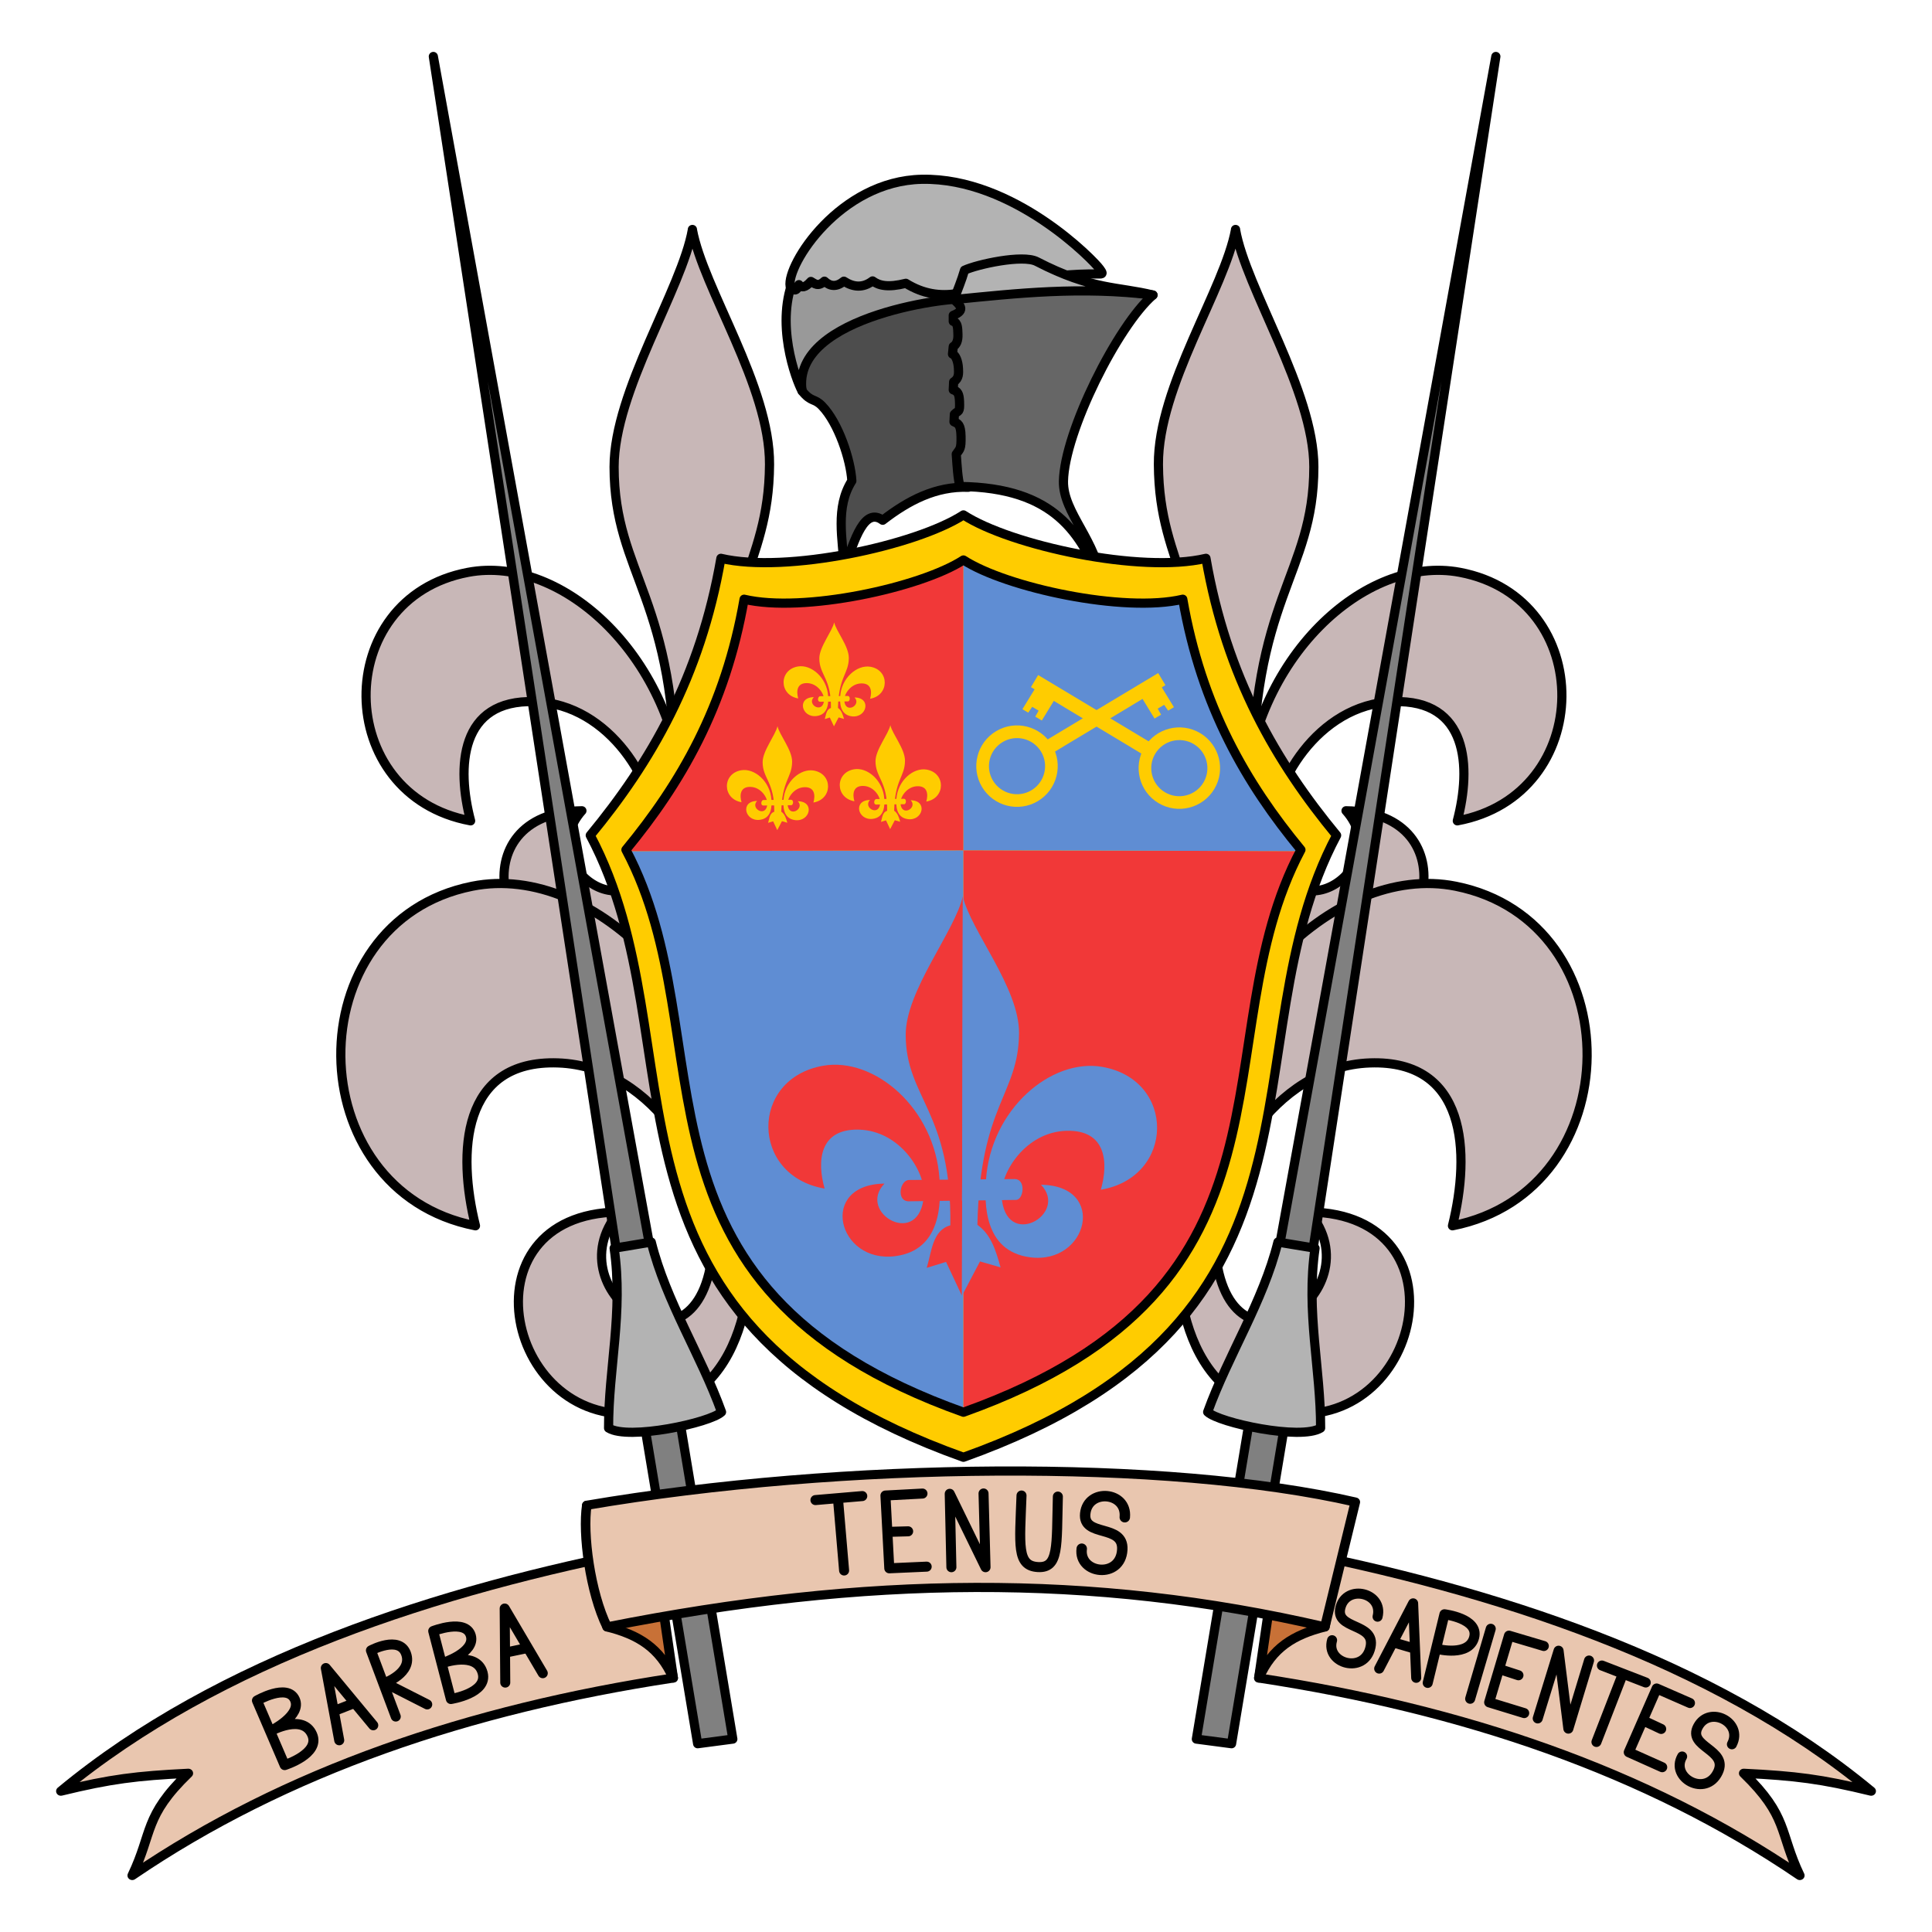
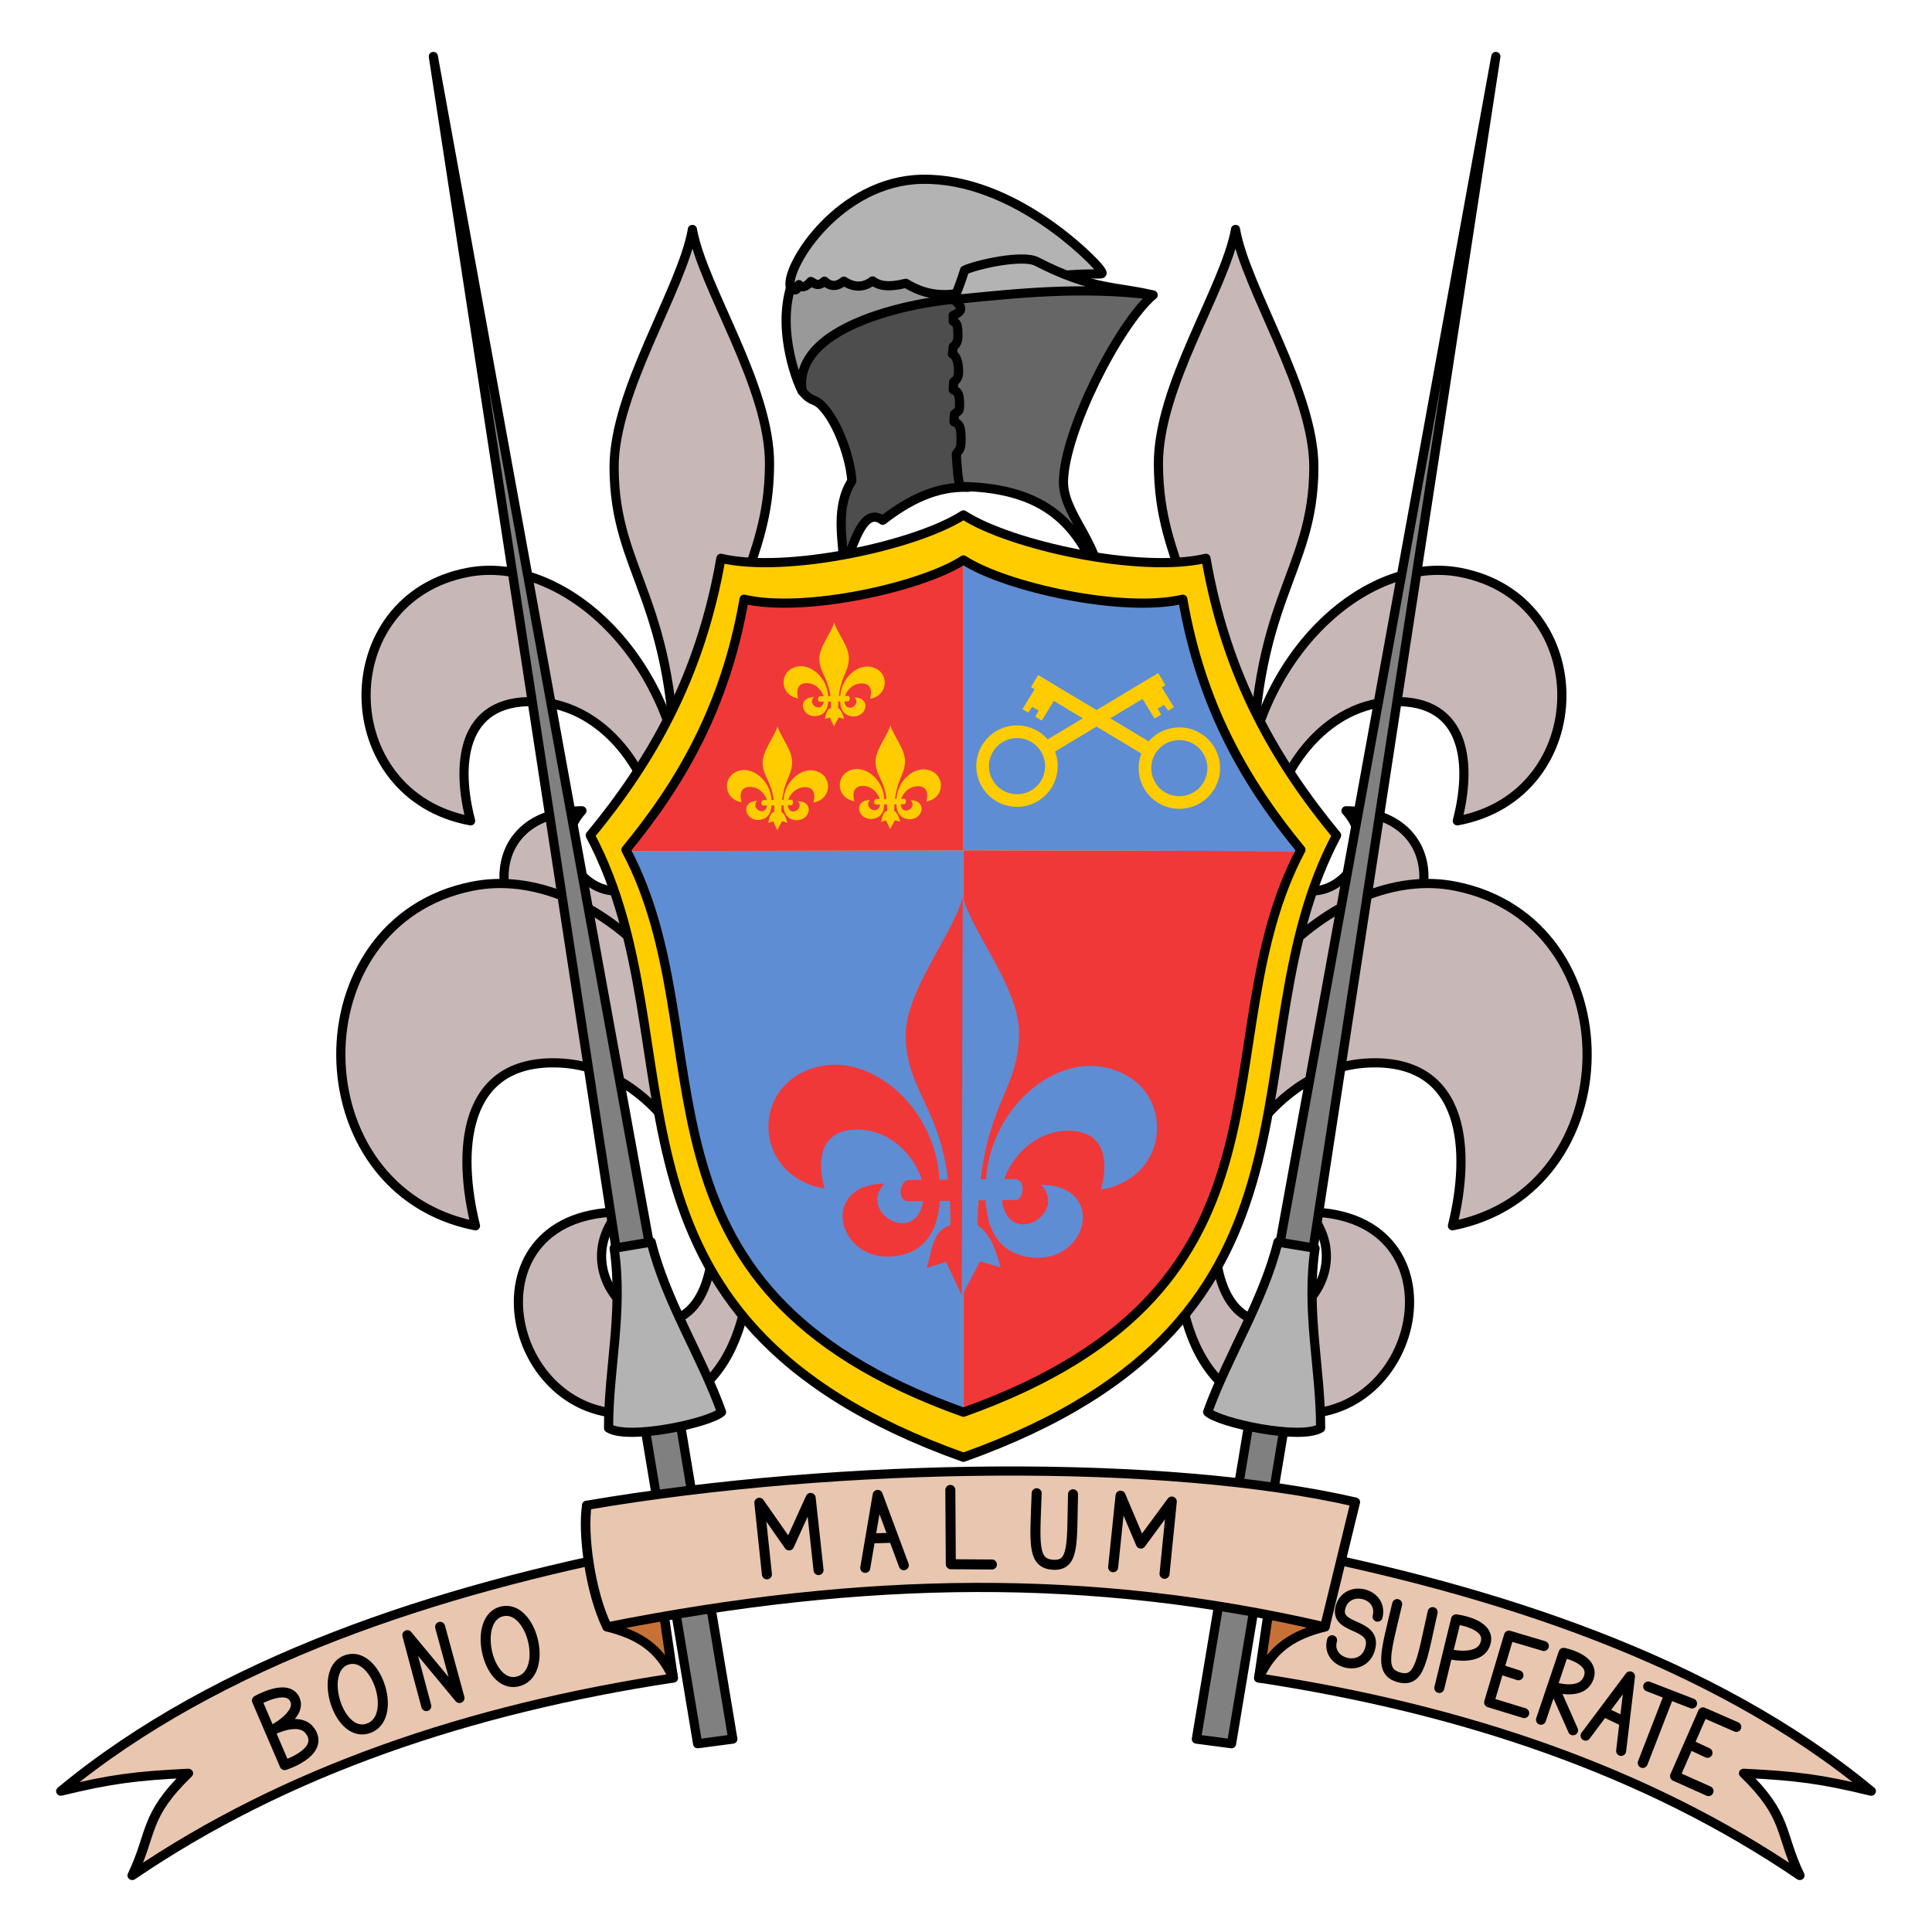
<svg xmlns="http://www.w3.org/2000/svg" version="1.1" viewBox="0 0 64 64">
-   <g transform="matrix(-1.2155 0 0 1.2155 69.549 -6.3257)" fill="#c8b7b7" stroke="#000" stroke-linecap="round" stroke-linejoin="round" stroke-width=".25">
-     <path d="m23.547 11.458c-0.283 1.619-2.135 4.398-2.135 6.471 3.82e-4 2.96 1.724 3.565 1.669 8.906-0.671 0.229-0.695 1.222-0.883 1.986l0.722-0.278 0.594 1.58 0.674-1.602 0.77 0.278c-0.175-0.775-0.357-1.545-0.867-1.986 0.1-5.646 1.537-6.066 1.557-8.948 0.015-2.137-1.81-4.796-2.103-6.407z" />
-     <path d="m20.535 27.3c-3.374 0.045-2.379 4.417 0.551 3.999 2.37-0.338 2.309-3.029 2.238-4.244-0.229-3.913-3.306-6.742-5.891-6.253-3.743 0.707-3.695 6.077 0.069 6.773-0.385-1.461-0.3-3.314 1.746-3.249 2.072 0.066 3.35 2.317 3.285 3.574-0.158 3.059-3.437 1.026-1.999-0.6z" />
-     <path d="m21.538 38.235c-4.345 0.061-3.063 6.035 0.71 5.464 3.052-0.462 2.974-4.139 2.882-5.798-0.295-5.347-4.257-9.211-7.585-8.544-4.82 0.966-4.758 8.304 0.089 9.254-0.496-1.996-0.386-4.528 2.248-4.439 2.668 0.09 4.314 3.166 4.23 4.883-0.203 4.18-4.425 1.402-2.573-0.82z" />
-   </g>
-   <g transform="matrix(1.2155 0 0 1.2155 -5.6836 -6.3257)" fill="#c8b7b7" stroke="#000" stroke-linecap="round" stroke-linejoin="round" stroke-width=".25">
-     <path d="m23.547 11.458c-0.283 1.619-2.135 4.398-2.135 6.471 3.82e-4 2.96 1.724 3.565 1.669 8.906-0.671 0.229-0.695 1.222-0.883 1.986l0.722-0.278 0.594 1.58 0.674-1.602 0.77 0.278c-0.175-0.775-0.357-1.545-0.867-1.986 0.1-5.646 1.537-6.066 1.557-8.948 0.015-2.137-1.81-4.796-2.103-6.407z" />
-     <path d="m20.535 27.3c-3.374 0.045-2.379 4.417 0.551 3.999 2.37-0.338 2.309-3.029 2.238-4.244-0.229-3.913-3.306-6.742-5.891-6.253-3.743 0.707-3.695 6.077 0.069 6.773-0.385-1.461-0.3-3.314 1.746-3.249 2.072 0.066 3.35 2.317 3.285 3.574-0.158 3.059-3.437 1.026-1.999-0.6z" />
-     <path d="m21.538 38.235c-4.345 0.061-3.063 6.035 0.71 5.464 3.052-0.462 2.974-4.139 2.882-5.798-0.295-5.347-4.257-9.211-7.585-8.544-4.82 0.966-4.758 8.304 0.089 9.254-0.496-1.996-0.386-4.528 2.248-4.439 2.668 0.09 4.314 3.166 4.23 4.883-0.203 4.18-4.425 1.402-2.573-0.82z" />
-   </g>
-   <g transform="matrix(.87419 -.14483 .14483 .87419 13.712 1.9951)" stroke="#000" stroke-linecap="square" stroke-linejoin="round" stroke-width=".343">
-     <path d="m0.177 63.823 1.326 0.044-0.013-16.244-0.751-47.643-0.576 47.643z" fill="#808080" />
-     <path d="m0.125 45.038h1.406c0.187 2.306 1.144 4.465 1.554 6.697-0.484 0.331-3.612 0.479-4.264-0.098 0.357-2.188 1.254-4.181 1.304-6.599z" fill="#b3b3b3" />
-   </g>
-   <g transform="matrix(.79749 0 0 .79749 22.967 3.1313)" stroke="#000" stroke-linecap="square" stroke-linejoin="round" stroke-width=".381">
-     <path d="m6.276 19.717c-0.075-1.25-0.385-2.571 0.309-3.668-0.051-0.881-0.554-2.406-1.241-3.116-0.323-0.334-0.44-0.136-0.825-0.616-0.899-4.238 4.001-4.089 6.733-4.27l0.173 8.267c-1.355-0.049-2.493 0.549-3.558 1.37-0.749-0.552-1.167 0.759-1.591 2.033z" fill="#4d4d4d" />
-     <path d="m4.519 12.317c-0.259-0.47-1.161-2.874-0.298-4.776 3.531-0.677 7.019-1.316 7.182 0.972-0.319-0.171-7.367 0.608-6.884 3.803z" fill="#999" />
-     <path d="m4.022 7.962c-0.153-0.891 2.064-4.373 5.469-4.441 3.818-0.077 7.154 3.384 7.391 3.723 0.107 0.152 0.152 0.214 0 0.21-2.421-0.038-3.974 0.537-5.944 0.818-0.678 0.102-1.374 0.025-2.11-0.431-0.753 0.19-1.126 0.091-1.381-0.099-0.398 0.301-0.795 0.269-1.193 0.011-0.3 0.247-0.566 0.225-0.807 0-0.27 0.252-0.405 0.097-0.563 0.011-0.249 0.277-0.395 0.267-0.497 0.133-0.09 0.288-0.215 0.279-0.365 0.066z" fill="#b3b3b3" />
-     <path d="m16.969 20.359c-0.85-2.092-1.929-4.033-5.891-4.078-0.092-0.328-0.121-0.846-0.156-1.344 0.148-0.219 0.21-0.19 0.198-0.744-0.01-0.488-0.126-0.525-0.292-0.6l0.016-0.312c0.175-0.18 0.232-0.043 0.214-0.525-0.013-0.336-0.08-0.426-0.261-0.49l0.016-0.328c0.227-0.145 0.21-0.362 0.2-0.561-0.014-0.291-0.115-0.555-0.247-0.595l0.031-0.312c0.124-0.078 0.206-0.23 0.195-0.509-0.01-0.254-0.004-0.483-0.195-0.538v-0.25c0.545-0.219 0.255-0.438 0.031-0.656 1.98-1.245 5.903-0.472 8.266-0.188-1.461 1.263-3.681 5.678-3.719 7.734-0.024 1.322 1.399 2.471 1.594 4.297z" fill="#666" />
-     <path d="m10.828 8.516c0.15-0.402 0.314-0.79 0.438-1.219 0.519-0.241 2.416-0.661 3-0.359 2.315 1.197 3.369 1.028 4.828 1.391-2.997-0.366-5.642-0.074-8.266 0.188z" fill="#b3b3b3" />
+   <g stroke="#000" stroke-linejoin="round">
+     <g transform="matrix(-1.2155 0 0 1.2155 69.549 -6.3257)" fill="#c8b7b7" stroke-linecap="round" stroke-width=".25">
+       <path d="m23.547 11.458c-0.283 1.619-2.135 4.398-2.135 6.471 3.82e-4 2.96 1.724 3.565 1.669 8.906-0.671 0.229-0.695 1.222-0.883 1.986l0.722-0.278 0.594 1.58 0.674-1.602 0.77 0.278c-0.175-0.775-0.357-1.545-0.867-1.986 0.1-5.646 1.537-6.066 1.557-8.948 0.015-2.137-1.81-4.796-2.103-6.407z" />
+       <path d="m20.535 27.3c-3.374 0.045-2.379 4.417 0.551 3.999 2.37-0.338 2.309-3.029 2.238-4.244-0.229-3.913-3.306-6.742-5.891-6.253-3.743 0.707-3.695 6.077 0.069 6.773-0.385-1.461-0.3-3.314 1.746-3.249 2.072 0.066 3.35 2.317 3.285 3.574-0.158 3.059-3.437 1.026-1.999-0.6z" />
+       <path d="m21.538 38.235c-4.345 0.061-3.063 6.035 0.71 5.464 3.052-0.462 2.974-4.139 2.882-5.798-0.295-5.347-4.257-9.211-7.585-8.544-4.82 0.966-4.758 8.304 0.089 9.254-0.496-1.996-0.386-4.528 2.248-4.439 2.668 0.09 4.314 3.166 4.23 4.883-0.203 4.18-4.425 1.402-2.573-0.82z" />
+     </g>
+     <g transform="matrix(1.2155 0 0 1.2155 -5.6836 -6.3257)" fill="#c8b7b7" stroke-linecap="round" stroke-width=".25">
+       <path d="m23.547 11.458c-0.283 1.619-2.135 4.398-2.135 6.471 3.82e-4 2.96 1.724 3.565 1.669 8.906-0.671 0.229-0.695 1.222-0.883 1.986l0.722-0.278 0.594 1.58 0.674-1.602 0.77 0.278c-0.175-0.775-0.357-1.545-0.867-1.986 0.1-5.646 1.537-6.066 1.557-8.948 0.015-2.137-1.81-4.796-2.103-6.407z" />
+       <path d="m20.535 27.3c-3.374 0.045-2.379 4.417 0.551 3.999 2.37-0.338 2.309-3.029 2.238-4.244-0.229-3.913-3.306-6.742-5.891-6.253-3.743 0.707-3.695 6.077 0.069 6.773-0.385-1.461-0.3-3.314 1.746-3.249 2.072 0.066 3.35 2.317 3.285 3.574-0.158 3.059-3.437 1.026-1.999-0.6z" />
+       <path d="m21.538 38.235c-4.345 0.061-3.063 6.035 0.71 5.464 3.052-0.462 2.974-4.139 2.882-5.798-0.295-5.347-4.257-9.211-7.585-8.544-4.82 0.966-4.758 8.304 0.089 9.254-0.496-1.996-0.386-4.528 2.248-4.439 2.668 0.09 4.314 3.166 4.23 4.883-0.203 4.18-4.425 1.402-2.573-0.82z" />
+     </g>
+     <g transform="matrix(.87419 -.14483 .14483 .87419 13.712 1.9951)" stroke-linecap="square" stroke-width=".343">
+       <path d="m0.177 63.823 1.326 0.044-0.013-16.244-0.751-47.643-0.576 47.643z" fill="#808080" />
+       <path d="m0.125 45.038h1.406c0.187 2.306 1.144 4.465 1.554 6.697-0.484 0.331-3.612 0.479-4.264-0.098 0.357-2.188 1.254-4.181 1.304-6.599z" fill="#b3b3b3" />
+     </g>
+     <g transform="matrix(.79749 0 0 .79749 22.967 3.1313)" stroke-linecap="square" stroke-width=".381">
+       <path d="m6.276 19.717c-0.075-1.25-0.385-2.571 0.309-3.668-0.051-0.881-0.554-2.406-1.241-3.116-0.323-0.334-0.44-0.136-0.825-0.616-0.899-4.238 4.001-4.089 6.733-4.27l0.173 8.267c-1.355-0.049-2.493 0.549-3.558 1.37-0.749-0.552-1.167 0.759-1.591 2.033z" fill="#4d4d4d" />
+       <path d="m4.519 12.317c-0.259-0.47-1.161-2.874-0.298-4.776 3.531-0.677 7.019-1.316 7.182 0.972-0.319-0.171-7.367 0.608-6.884 3.803z" fill="#999" />
+       <path d="m4.022 7.962c-0.153-0.891 2.064-4.373 5.469-4.441 3.818-0.077 7.154 3.384 7.391 3.723 0.107 0.152 0.152 0.214 0 0.21-2.421-0.038-3.974 0.537-5.944 0.818-0.678 0.102-1.374 0.025-2.11-0.431-0.753 0.19-1.126 0.091-1.381-0.099-0.398 0.301-0.795 0.269-1.193 0.011-0.3 0.247-0.566 0.225-0.807 0-0.27 0.252-0.405 0.097-0.563 0.011-0.249 0.277-0.395 0.267-0.497 0.133-0.09 0.288-0.215 0.279-0.365 0.066z" fill="#b3b3b3" />
+       <path d="m16.969 20.359c-0.85-2.092-1.929-4.033-5.891-4.078-0.092-0.328-0.121-0.846-0.156-1.344 0.148-0.219 0.21-0.19 0.198-0.744-0.01-0.488-0.126-0.525-0.292-0.6l0.016-0.312c0.175-0.18 0.232-0.043 0.214-0.525-0.013-0.336-0.08-0.426-0.261-0.49l0.016-0.328c0.227-0.145 0.21-0.362 0.2-0.561-0.014-0.291-0.115-0.555-0.247-0.595l0.031-0.312c0.124-0.078 0.206-0.23 0.195-0.509-0.01-0.254-0.004-0.483-0.195-0.538v-0.25c0.545-0.219 0.255-0.438 0.031-0.656 1.98-1.245 5.903-0.472 8.266-0.188-1.461 1.263-3.681 5.678-3.719 7.734-0.024 1.322 1.399 2.471 1.594 4.297z" fill="#666" />
+       <path d="m10.828 8.516c0.15-0.402 0.314-0.79 0.438-1.219 0.519-0.241 2.416-0.661 3-0.359 2.315 1.197 3.369 1.028 4.828 1.391-2.997-0.366-5.642-0.074-8.266 0.188z" fill="#b3b3b3" />
+     </g>
  </g>
  <g>
    <path d="m23.881 18.495c-0.683 3.946-2.334 6.761-4.328 9.177 3.709 6.979-0.608 15.977 12.362 20.602 12.97-4.625 8.653-13.623 12.362-20.602-1.994-2.416-3.645-5.231-4.328-9.177-2.159 0.511-6.47-0.423-8.034-1.438-1.565 1.014-5.876 1.948-8.034 1.438z" fill="#fc0" stroke="#000" stroke-linecap="round" stroke-linejoin="round" stroke-width=".304" />
    <path d="m20.847 28.195c3.321 6.248-0.544 14.305 11.068 18.446v-18.474z" fill="#5f8dd3" />
    <path d="m31.916 46.64c11.612-4.141 7.747-12.197 11.068-18.446l-11.068-0.028z" fill="#f13838" />
    <path d="m24.722 19.978c-0.611 3.533-2.089 6.054-3.875 8.217l11.068-0.028v-9.475c-1.401 0.908-5.261 1.744-7.194 1.287z" fill="#f13838" />
    <path d="m42.984 28.195c-1.785-2.163-3.264-4.684-3.875-8.217-1.933 0.457-5.793-0.379-7.194-1.287v9.475z" fill="#5f8dd3" />
  </g>
  <g fill="#fc0">
    <g transform="matrix(.23061 0 0 .23061 25.383 16.547)">
      <path d="m9.759 17.646c-0.283 1.295-2.135 3.519-2.135 5.178 3.82e-4 2.369 1.724 2.853 1.669 7.126-0.671 0.183-0.695 0.978-0.883 1.589l0.722-0.222 0.594 1.265 0.674-1.282 0.77 0.222c-0.175-0.62-0.357-1.236-0.867-1.589 0.1-4.518 1.537-4.854 1.557-7.16 0.015-1.71-1.81-3.838-2.103-5.127z" />
      <path d="m6.83 28.39c-2.49 0.03-1.755 2.995 0.407 2.712 1.749-0.229 1.704-2.054 1.651-2.878-0.169-2.654-2.439-4.572-4.346-4.241-2.762 0.48-2.727 4.122 0.051 4.593-0.284-0.991-0.221-2.247 1.288-2.203 1.529 0.044 2.472 1.571 2.424 2.424-0.117 2.075-2.536 0.696-1.475-0.407z" />
      <path d="m12.682 28.433c2.49 0.03 1.755 2.995-0.407 2.712-1.749-0.229-1.704-2.054-1.651-2.878 0.169-2.654 2.439-4.572 4.346-4.241 2.762 0.48 2.727 4.122-0.051 4.593 0.284-0.991 0.221-2.247-1.288-2.203-1.529 0.044-2.472 1.571-2.424 2.424 0.117 2.075 2.536 0.696 1.475-0.407z" />
      <path d="m7.746 29.051 4-0.051c0.293-0.004 0.383-0.783-0.051-0.78l-3.949 0.034c-0.34 0.003-0.486 0.803 2e-6 0.797z" />
    </g>
    <g transform="matrix(.23061 0 0 .23061 23.505 19.985)">
      <path d="m9.759 17.646c-0.283 1.295-2.135 3.519-2.135 5.178 3.82e-4 2.369 1.724 2.853 1.669 7.126-0.671 0.183-0.695 0.978-0.883 1.589l0.722-0.222 0.594 1.265 0.674-1.282 0.77 0.222c-0.175-0.62-0.357-1.236-0.867-1.589 0.1-4.518 1.537-4.854 1.557-7.16 0.015-1.71-1.81-3.838-2.103-5.127z" />
      <path d="m6.83 28.39c-2.49 0.03-1.755 2.995 0.407 2.712 1.749-0.229 1.704-2.054 1.651-2.878-0.169-2.654-2.439-4.572-4.346-4.241-2.762 0.48-2.727 4.122 0.051 4.593-0.284-0.991-0.221-2.247 1.288-2.203 1.529 0.044 2.472 1.571 2.424 2.424-0.117 2.075-2.536 0.696-1.475-0.407z" />
      <path d="m12.682 28.433c2.49 0.03 1.755 2.995-0.407 2.712-1.749-0.229-1.704-2.054-1.651-2.878 0.169-2.654 2.439-4.572 4.346-4.241 2.762 0.48 2.727 4.122-0.051 4.593 0.284-0.991 0.221-2.247-1.288-2.203-1.529 0.044-2.472 1.571-2.424 2.424 0.117 2.075 2.536 0.696 1.475-0.407z" />
      <path d="m7.746 29.051 4-0.051c0.293-0.004 0.383-0.783-0.051-0.78l-3.949 0.034c-0.34 0.003-0.486 0.803 2e-6 0.797z" />
    </g>
    <g transform="matrix(.23061 0 0 .23061 27.244 19.953)">
      <path d="m9.759 17.646c-0.283 1.295-2.135 3.519-2.135 5.178 3.82e-4 2.369 1.724 2.853 1.669 7.126-0.671 0.183-0.695 0.978-0.883 1.589l0.722-0.222 0.594 1.265 0.674-1.282 0.77 0.222c-0.175-0.62-0.357-1.236-0.867-1.589 0.1-4.518 1.537-4.854 1.557-7.16 0.015-1.71-1.81-3.838-2.103-5.127z" />
      <path d="m6.83 28.39c-2.49 0.03-1.755 2.995 0.407 2.712 1.749-0.229 1.704-2.054 1.651-2.878-0.169-2.654-2.439-4.572-4.346-4.241-2.762 0.48-2.727 4.122 0.051 4.593-0.284-0.991-0.221-2.247 1.288-2.203 1.529 0.044 2.472 1.571 2.424 2.424-0.117 2.075-2.536 0.696-1.475-0.407z" />
      <path d="m12.682 28.433c2.49 0.03 1.755 2.995-0.407 2.712-1.749-0.229-1.704-2.054-1.651-2.878 0.169-2.654 2.439-4.572 4.346-4.241 2.762 0.48 2.727 4.122-0.051 4.593 0.284-0.991 0.221-2.247-1.288-2.203-1.529 0.044-2.472 1.571-2.424 2.424 0.117 2.075 2.536 0.696 1.475-0.407z" />
      <path d="m7.746 29.051 4-0.051c0.293-0.004 0.383-0.783-0.051-0.78l-3.949 0.034c-0.34 0.003-0.486 0.803 2e-6 0.797z" />
    </g>
  </g>
  <g transform="matrix(.8861 0 0 .8861 23.247 14.052)" fill="#f13838">
    <path d="m9.759 17.646c-0.283 1.295-2.135 3.519-2.135 5.178 3.82e-4 2.369 1.724 2.853 1.669 7.126-0.671 0.183-0.695 0.978-0.883 1.589l0.722-0.222 0.594 1.265z" />
    <path d="m6.83 28.39c-2.49 0.03-1.755 2.995 0.407 2.712 1.749-0.229 1.704-2.054 1.651-2.878-0.169-2.654-2.439-4.572-4.346-4.241-2.762 0.48-2.727 4.122 0.051 4.593-0.284-0.991-0.221-2.247 1.288-2.203 1.529 0.044 2.472 1.571 2.424 2.424-0.117 2.075-2.536 0.696-1.475-0.407z" />
    <path d="m7.746 29.051 1.999-0.025-2.386e-4 -0.788-1.999 0.017c-0.34 0.003-0.486 0.803 2e-6 0.797z" />
  </g>
  <g transform="matrix(.8861 0 0 .8861 23.247 14.052)" fill="#5f8dd3">
    <path d="m9.759 17.646-0.032 14.936 0.674-1.282 0.77 0.222c-0.175-0.62-0.357-1.236-0.867-1.589 0.1-4.518 1.537-4.854 1.557-7.16 0.015-1.71-1.81-3.838-2.103-5.127z" />
    <path d="m12.682 28.433c2.49 0.03 1.755 2.995-0.407 2.712-1.749-0.229-1.704-2.054-1.651-2.878 0.169-2.654 2.439-4.572 4.346-4.241 2.762 0.48 2.727 4.122-0.051 4.593 0.284-0.991 0.221-2.247-1.288-2.203-1.529 0.044-2.472 1.571-2.424 2.424 0.117 2.075 2.536 0.696 1.475-0.407z" />
    <path d="m9.726 29.026 2.019-0.026c0.293-0.004 0.383-0.783-0.051-0.78l-1.96 0.017z" />
  </g>
  <path d="m24.649 19.85c-0.617 3.568-2.111 6.115-3.914 8.3 3.354 6.311-0.549 14.449 11.18 18.632 11.73-4.183 7.826-12.32 11.18-18.632-1.803-2.185-3.296-4.731-3.914-8.3-1.952 0.462-5.851-0.383-7.266-1.3-1.415 0.917-5.314 1.762-7.266 1.3z" fill="none" stroke="#000" stroke-linecap="round" stroke-linejoin="round" stroke-width=".304" />
  <g transform="matrix(1.0437 -.62306 .62306 1.0437 -20.718 16.287)" fill="#fc0">
    <path d="m39.086 29.448 0.008 0.731-0.184-2.71e-4 -0.012-0.192-0.204 2.71e-4 -0.004 0.187-0.208-2.61e-4 -0.008-0.755z" />
    <path d="m35.647 29.169 3.556-0.009v0.384l-3.559 0.012z" />
    <path d="m34.598 28.256c-0.612 2.75e-4 -1.109 0.497-1.109 1.109-6.09e-4 0.613 0.497 1.111 1.109 1.111 0.613 6.1e-4 1.112-0.498 1.111-1.111-2.75e-4 -0.613-0.499-1.11-1.111-1.109zm0 0.346c0.422-4.15e-4 0.765 0.341 0.766 0.764 4.16e-4 0.423-0.343 0.766-0.766 0.766-0.422-1.89e-4 -0.764-0.343-0.764-0.766 1.89e-4 -0.422 0.342-0.763 0.764-0.764z" />
  </g>
  <g transform="matrix(-1.0437 -.62306 -.62306 1.0437 93.475 16.353)" fill="#fc0">
    <path d="m39.086 29.448 0.008 0.731-0.184-2.71e-4 -0.012-0.192-0.204 2.71e-4 -0.004 0.187-0.208-2.61e-4 -0.008-0.755z" />
    <path d="m35.647 29.169 3.556-0.009v0.384l-3.559 0.012z" />
    <path d="m34.598 28.256c-0.612 2.75e-4 -1.109 0.497-1.109 1.109-6.09e-4 0.613 0.497 1.111 1.109 1.111 0.613 6.1e-4 1.112-0.498 1.111-1.111-2.75e-4 -0.613-0.499-1.11-1.111-1.109zm0 0.346c0.422-4.15e-4 0.765 0.341 0.766 0.764 4.16e-4 0.423-0.343 0.766-0.766 0.766-0.422-1.89e-4 -0.764-0.343-0.764-0.766 1.89e-4 -0.422 0.342-0.763 0.764-0.764z" />
  </g>
  <g transform="matrix(-.87419 -.14483 -.14483 .87419 50.195 1.9951)" stroke="#000" stroke-linecap="square" stroke-linejoin="round" stroke-width=".343">
    <path d="m0.177 63.823 1.326 0.044-0.013-16.244-0.751-47.643-0.576 47.643z" fill="#808080" />
    <path d="m0.125 45.038h1.406c0.187 2.306 1.144 4.465 1.554 6.697-0.484 0.331-3.612 0.479-4.264-0.098 0.357-2.188 1.254-4.181 1.304-6.599z" fill="#b3b3b3" />
  </g>
  <g transform="matrix(1.2688 0 0 1.2155 -7.3632 -6.2249)" stroke="#000" stroke-linecap="round" stroke-linejoin="round" stroke-width=".25">
    <path d="m38.67 50.852c5.325 0.846 10.111 2.531 14.123 5.382-0.54-1.179-0.298-1.607-1.464-2.785 1.359 0.07 2.02 0.155 3.327 0.487-4.136-3.578-9.869-5.492-15.323-6.596z" fill="#e9c6af" />
    <path d="m40.924 46.146-1.702 0.751-0.552 3.955c0.349-0.818 0.902-1.178 1.724-1.392z" fill="#c87137" />
    <path d="m23.379 50.852c-5.325 0.846-10.111 2.531-14.123 5.382 0.54-1.179 0.298-1.607 1.464-2.785-1.359 0.07-2.02 0.155-3.327 0.487 4.136-3.578 9.869-5.492 15.323-6.596z" fill="#e9c6af" />
    <path d="m21.125 46.146 1.702 0.751 0.552 3.955c-0.349-0.818-0.902-1.178-1.724-1.392z" fill="#c87137" />
    <path d="m21.655 49.46c6.74-1.396 12.66-1.473 18.738 0l0.795-3.403c-4.903-1.177-13.361-1.105-20.064 0.088-0.114 0.775 0.086 2.37 0.53 3.315z" fill="#e9c6af" />
  </g>
-   <path d="m9.43 58.471-0.918-2.138s1.005-0.581 1.255-0.037c0.242 0.528-0.783 1.036-0.783 1.036s1.051-0.574 1.357 0.128c0.277 0.637-0.911 1.011-0.911 1.011z" fill="none" stroke="#000" stroke-linecap="round" stroke-linejoin="round" stroke-width=".332" />
-   <g transform="matrix(1.2141 -.059097 .059097 1.2141 -9.2797 -5.4311)" fill="none" stroke="#000" stroke-linecap="round" stroke-linejoin="round" stroke-width=".273">
-     <path d="m14.336 52.654-0.269-1.984 1.215 1.621" />
-     <path d="m14.265 51.84 0.525-0.177" />
+   <g fill="none" stroke="#000" stroke-linecap="round" stroke-linejoin="round">
+     <path d="m9.43 58.471-0.918-2.138s1.005-0.581 1.255-0.037c0.242 0.528-0.783 1.036-0.783 1.036s1.051-0.574 1.357 0.128c0.277 0.637-0.911 1.011-0.911 1.011z" stroke-width=".332" />
+     <path d="m45.634 53.555c0.199-0.791-1.023-1.088-1.229-0.307-0.197 0.745 1.164 0.502 0.996 1.309-0.192 0.92-1.501 0.556-1.274-0.223" stroke-width=".332" />
+     <path d="m47.679 55.916 0.554-2.273s1.145 0.136 0.984 0.767c-0.166 0.647-1.203 0.385-1.203 0.385" stroke-width=".332" />
+     <g transform="matrix(1.2152 -.028758 .028758 1.2152 -7.0335 -5.3265)" stroke-width=".273">
+       <path d="m46.681 50.358-0.943-0.305-0.583 1.805 0.948 0.315" />
+       <path d="m45.487 50.969 0.484 0.17" />
+     </g>
+     <g transform="matrix(1.2141 .059444 -.059444 1.2141 -.95834 -8.6828)" stroke-width=".273">
+       <path d="m48.201 52.893 0.624-1.877" />
+       <path d="m48.248 50.805 1.216 0.404" />
+     </g>
+     <g transform="matrix(1.2094 .12148 -.12148 1.2094 2.5814 -11.449)" stroke-width=".273">
+       <path d="m50.615 51.684-0.943-0.304-0.583 1.805 0.948 0.315" />
+       <path d="m49.421 52.295 0.484 0.17" />
+     </g>
+     <g stroke-width=".332">
+       <path d="m12.159 57.268c1.059-0.295 0.338-2.566-0.641-2.293-0.998 0.278-0.348 2.568 0.641 2.293z" />
+       <path d="m14.122 56.517-0.629-2.35 1.728 2.082-0.642-2.358" />
+       <path d="m17.122 55.708c1.077-0.216 0.526-2.534-0.47-2.334-1.016 0.204-0.537 2.536 0.47 2.334z" />
+       <path d="m25.405 52.152-0.251-2.371 0.986 1.413 0.714-1.574 0.261 2.391" />
+     </g>
+     <g transform="matrix(1.1623 .35549 -.35549 1.1623 25.986 -14.16)" stroke-width=".273">
+       <path d="m18.011 51.36-0.258-2.002 1.242 1.625" />
+       <path d="m17.945 50.539 0.545-0.184" />
+     </g>
+     <g stroke-width=".332">
+       <path d="m32.858 51.826-1.361-0.009-0.016-2.461" />
+       <path d="m34.341 49.466c-0.057 1.644-0.159 2.329 0.547 2.369 0.701 0.039 0.616-0.692 0.657-2.336" />
+       <path d="m36.874 51.917 0.246-2.371 0.672 1.587 1.025-1.392-0.24 2.393" />
+       <path d="m46.283 53.137c-0.377 1.601-0.612 2.253 0.073 2.43 0.68 0.176 0.74-0.558 1.102-2.163" />
+       <path d="m51.047 56.969 0.749-2.217s1.048 0.204 0.833 0.819c-0.221 0.63-1.155 0.309-1.155 0.309l0.635 1.438" />
+     </g>
+     <g transform="matrix(.87184 .84694 -.84694 .87184 80.321 -2.5358)" stroke-width=".273">
+       <path d="m18.011 51.36-0.258-2.002 1.242 1.625" />
+       <path d="m17.945 50.539 0.545-0.184" />
+     </g>
  </g>
-   <path d="m13.11 56.863-0.822-2.191s0.941-0.505 1.163 0.107c0.228 0.628-0.7 0.97-0.7 0.97l1.401 0.712" fill="none" stroke="#000" stroke-linecap="round" stroke-linejoin="round" stroke-width=".332" />
-   <g transform="matrix(1.2067 .14595 -.14595 1.2067 2.4996 -8.8666)" fill="none" stroke="#000" stroke-linecap="round" stroke-linejoin="round" stroke-width=".273">
-     <path d="m18.011 51.36-0.258-2.002 1.242 1.625" />
-     <path d="m17.945 50.539 0.545-0.184" />
-   </g>
-   <g transform="matrix(1.2111 -.10345 .10345 1.2111 -10.517 -3.5429)" fill="none" stroke="#000" stroke-linecap="round" stroke-linejoin="round" stroke-width=".273">
-     <path d="m27.651 48.244v-1.961" />
-     <path d="m27.036 46.265h1.281" />
-   </g>
-   <g transform="matrix(1.2143 -.053886 .053886 1.2143 -8.6467 -4.9686)" fill="none" stroke="#000" stroke-linecap="round" stroke-linejoin="round" stroke-width=".273">
-     <path d="m30.237 46.178-1.011 0.009 0.017 1.986h1.02" />
-     <path d="m29.278 47.18 0.523 0.009" />
-   </g>
-   <g fill="none" stroke="#000" stroke-linecap="round" stroke-linejoin="round">
-     <path d="m31.516 51.916-0.055-2.432 1.186 2.432-0.066-2.443" stroke-width=".332" />
-     <path d="m33.839 49.541c-0.06 1.644-0.164 2.328 0.542 2.37 0.701 0.041 0.617-0.69 0.662-2.335" stroke-width=".332" />
-     <path d="m37.26 50.26c0.081-0.849-1.22-0.964-1.31-0.124-0.086 0.802 1.274 0.336 1.227 1.197-0.053 0.982-1.454 0.811-1.343-0.03" stroke-width=".346" />
-     <path d="m45.634 53.555c0.199-0.791-1.023-1.088-1.229-0.307-0.197 0.745 1.164 0.502 0.996 1.309-0.192 0.92-1.501 0.556-1.274-0.223" stroke-width=".332" />
-   </g>
-   <g transform="matrix(1.214 -.060771 .060771 1.214 -8.8327 -4.0021)" fill="none" stroke="#000" stroke-linecap="round" stroke-linejoin="round" stroke-width=".273">
-     <path d="m42.359 50.948 1.013-1.73-0.018 2.031" />
-     <path d="m42.806 50.263 0.537 0.186" />
-   </g>
-   <path d="m47.295 55.748 0.554-2.273s1.145 0.136 0.984 0.767c-0.166 0.647-1.203 0.385-1.203 0.385" fill="none" stroke="#000" stroke-linecap="round" stroke-linejoin="round" stroke-width=".332" />
-   <path d="m48.701 56.274 0.682-2.319" fill="none" stroke="#000" stroke-linecap="round" stroke-linejoin="round" stroke-width=".332" />
-   <g transform="matrix(1.2152 -.028758 .028758 1.2152 -7.0335 -5.3265)" fill="none" stroke="#000" stroke-linecap="round" stroke-linejoin="round" stroke-width=".273">
-     <path d="m46.681 50.358-0.943-0.305-0.583 1.805 0.948 0.315" />
-     <path d="m45.487 50.969 0.484 0.17" />
-   </g>
-   <path d="m50.939 56.925 0.691-2.243 0.324 2.581 0.685-2.256" fill="none" stroke="#000" stroke-linecap="round" stroke-linejoin="round" stroke-width=".332" />
-   <g transform="matrix(1.2141 .059444 -.059444 1.2141 -2.4924 -9.3779)" fill="none" stroke="#000" stroke-linecap="round" stroke-linejoin="round" stroke-width=".273">
-     <path d="m48.201 52.893 0.624-1.877" />
-     <path d="m48.248 50.805 1.216 0.404" />
-   </g>
-   <g transform="matrix(1.2094 .12148 -.12148 1.2094 1.0473 -12.24)" fill="none" stroke="#000" stroke-linecap="round" stroke-linejoin="round" stroke-width=".273">
-     <path d="m50.615 51.684-0.943-0.304-0.583 1.805 0.948 0.315" />
-     <path d="m49.421 52.295 0.484 0.17" />
-   </g>
-   <path d="m57.372 57.782c0.379-0.722-0.739-1.298-1.123-0.587-0.367 0.678 1.014 0.761 0.661 1.506-0.403 0.85-1.59 0.189-1.187-0.515" fill="none" stroke="#000" stroke-linecap="round" stroke-linejoin="round" stroke-width=".332" />
-   <path d="m14.936 56.282-0.585-2.252s1.081-0.423 1.246 0.153c0.16 0.558-0.93 0.906-0.93 0.906s1.125-0.409 1.322 0.331c0.178 0.672-1.052 0.862-1.052 0.862z" fill="none" stroke="#000" stroke-linecap="round" stroke-linejoin="round" stroke-width=".332" />
</svg>
